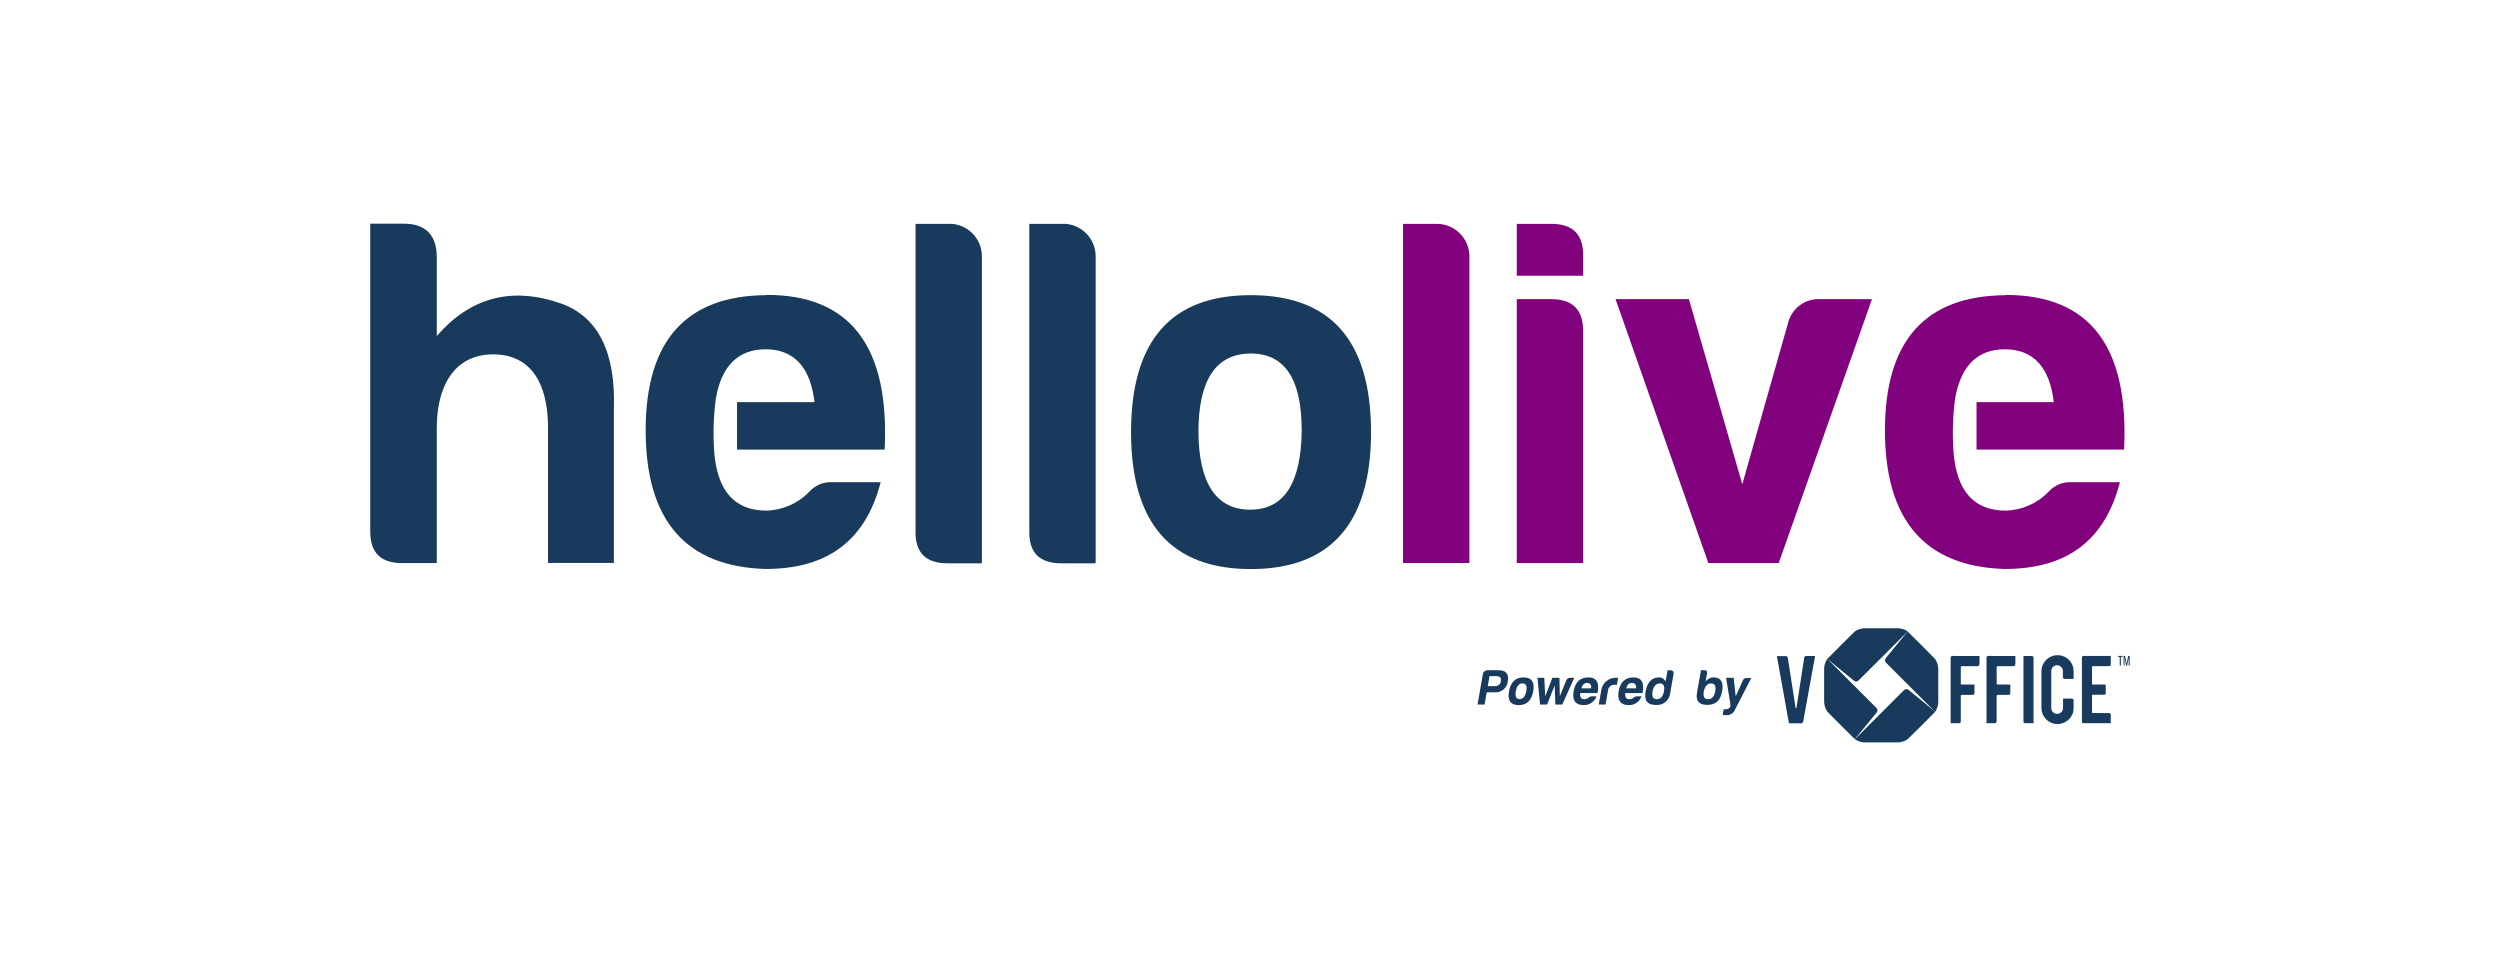
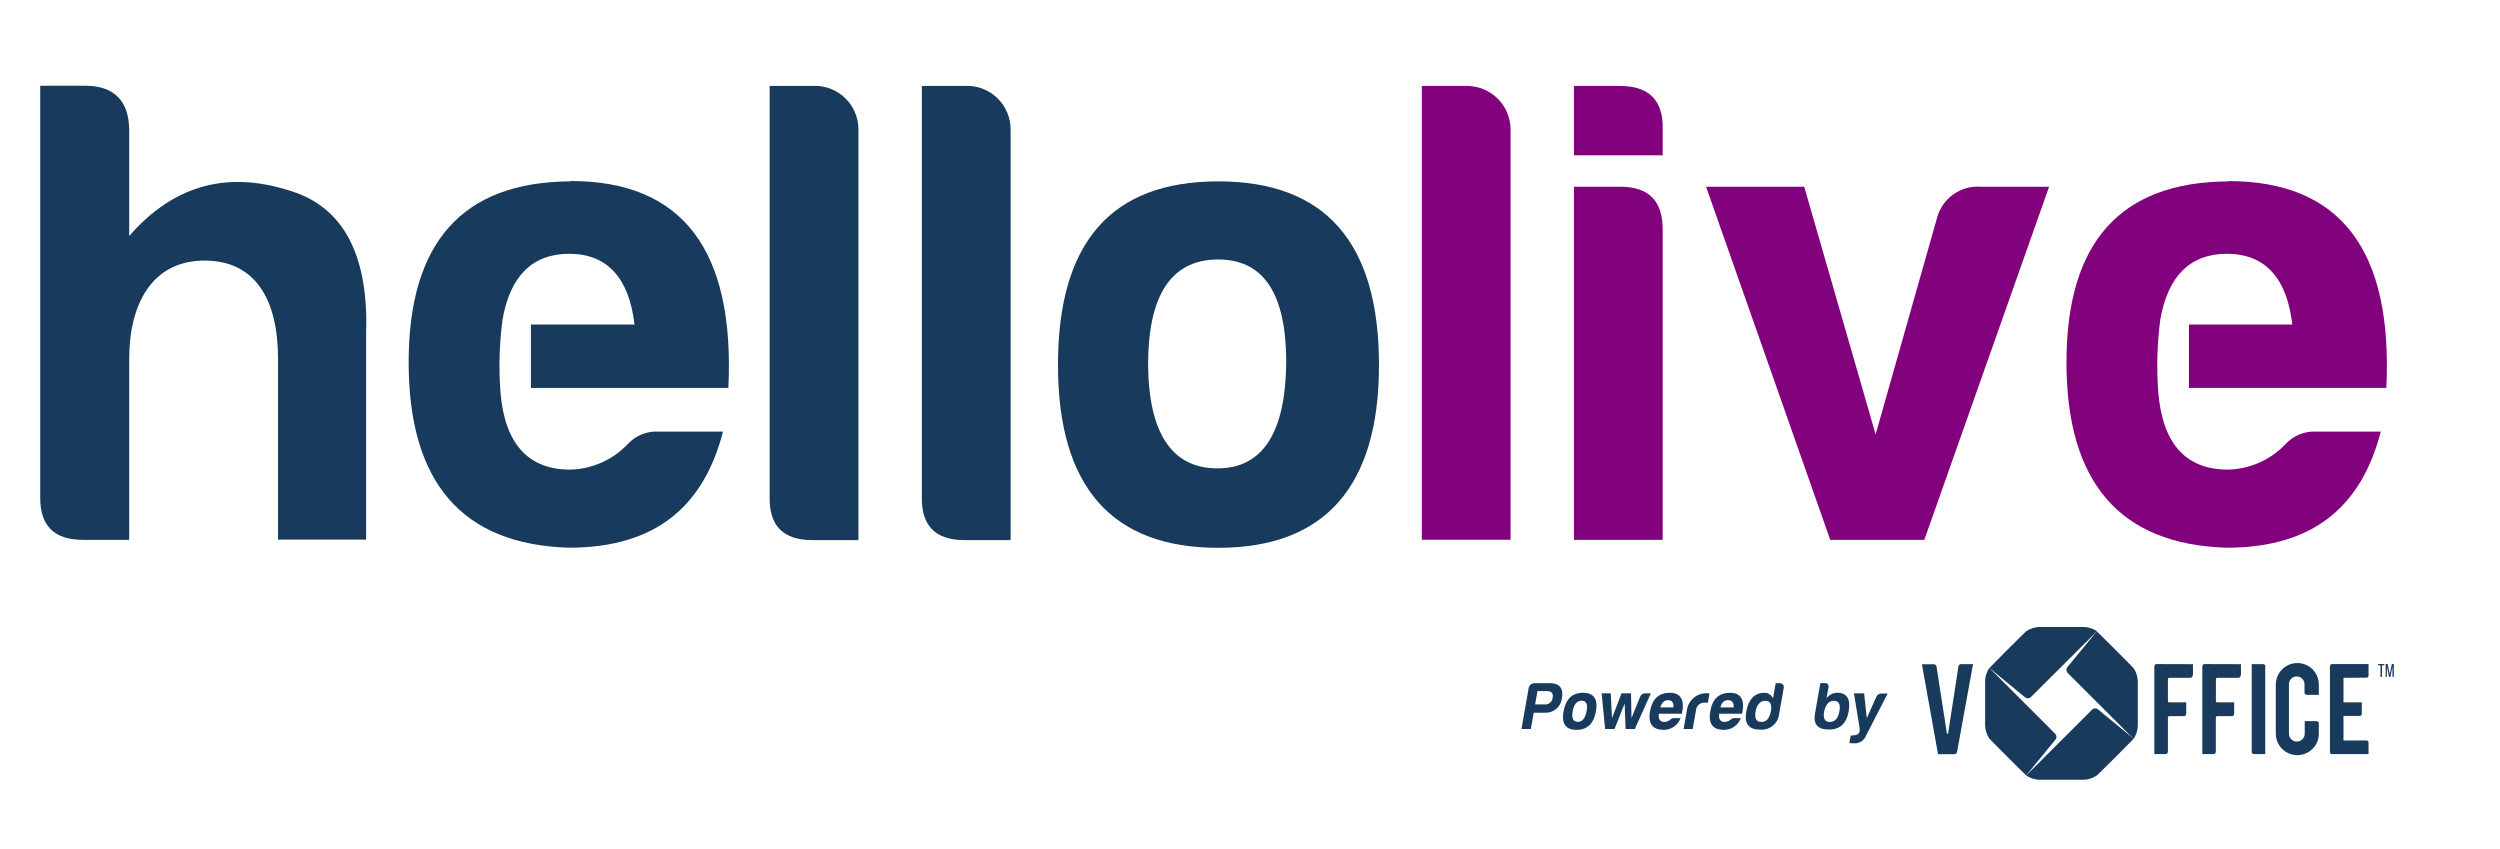
- <svg xmlns="http://www.w3.org/2000/svg" id="Layer_1" data-name="Layer 1" viewBox="0 0 595.28 230.07">
-   <defs>
-     <style>.cls-1{fill:#183a5c;}.cls-2{fill:#82027e;}</style>
-   </defs>
-   <path class="cls-1" d="M133.67,72.3C121.91,68.15,112.05,70.76,104,80V61.26c0-5.23-2.61-8-7.84-8h-8v73.35h0c0,4.94,2.45,7.47,7.58,7.47H104l-.16-.12.16.08v-32.2c0-9.62,4-17.46,13.42-17.46,9,0,13.07,6.89,13.07,17.46v32.2h15.68V97.6q.72-20.47-12.47-25.3" />
-   <path class="cls-1" d="M226.21,53.3H218v68.48h0v4.63c-.12,5.11,2.37,7.72,7.6,7.72h8.2l-.2-.15.2.11V61a7.76,7.76,0,0,0-7.6-7.72" />
-   <path class="cls-1" d="M253.29,53.3h-8.2v68.48h0v4.63c-.12,5.11,2.37,7.72,7.6,7.72h8.2l-.32-.24.32.2V61a7.76,7.76,0,0,0-7.6-7.72" />
-   <path class="cls-1" d="M297.84,70.28c-19,0-28.52,10.81-28.52,32.67,0,21.62,9.51,32.55,28.52,32.55s28.62-10.93,28.62-32.55c0-21.86-9.62-32.67-28.62-32.67m-.12,51.08c-8.08,0-12.24-6.18-12.36-18.41,0-12.47,4.16-18.77,12.48-18.77,8.07,0,12.11,6.06,12.11,18.3-.12,12.47-4.15,18.88-12.23,18.88" />
-   <path class="cls-1" d="M182.49,70.28c-19.12.12-28.75,10.81-28.75,32.2s9.51,32.43,28.52,33c15.44,0,24-7.36,27.44-20.67H198.06a6.9,6.9,0,0,0-5.35,2.26,14.59,14.59,0,0,1-10.22,4.51c-7.5,0-11.62-4.61-12.4-13.68h0a62.42,62.42,0,0,1,.36-13c1.33-7.74,5.32-11.73,11.85-11.73,6.77,0,10.69,4.28,11.64,12.59H175.5v11.29h35.15q1.77-36.89-28.16-36.83" />
-   <path class="cls-2" d="M349.88,61v73.06h-15.8V53.3h8.19A7.76,7.76,0,0,1,349.88,61Z" />
-   <path class="cls-2" d="M369.36,53.3c5.23,0,7.72,2.61,7.6,7.72v4.63h-15.8V53.3Zm0,17.93c5.11,0,7.6,2.5,7.6,7.61v55.24h-15.8V71.23Z" />
-   <path class="cls-2" d="M445.74,71.23l-22.21,62.85H406.78l-22.1-62.85h17.47l12.71,44.08,10.92-38.49a7.48,7.48,0,0,1,7.73-5.59Z" />
-   <path class="cls-2" d="M477.58,70.29c-19.13.12-28.75,10.81-28.75,32.19s9.51,32.43,28.51,33c15.45,0,24-7.36,27.44-20.67H493.14a6.9,6.9,0,0,0-5.34,2.26,14.6,14.6,0,0,1-10.22,4.51c-7.5,0-11.62-4.6-12.4-13.68h0a62.8,62.8,0,0,1,.35-13c1.34-7.74,5.32-11.73,11.85-11.73,6.78,0,10.69,4.28,11.65,12.59h-18.4v11.29h35.14c1.19-24.59-8.19-36.82-28.15-36.82" />
-   <path class="cls-1" d="M464.82,156.19c-.32,0-.35.43-.35.54v15.48h2.07c.32,0,.35-.43.35-.55v-6a.26.26,0,0,1,.18-.2h2.73c.29,0,.34-.36.35-.51V163h-3.1a.23.23,0,0,1-.16-.24v-3.91a.25.25,0,0,1,.26-.22h3.72c.49,0,.48-.66.48-.66v-1.76Z" />
-   <path class="cls-1" d="M473.36,156.19c-.32,0-.35.43-.35.54v15.48h2.06c.32,0,.35-.43.35-.55v-6a.28.28,0,0,1,.19-.2h2.72c.3,0,.34-.36.35-.51V163h-3.09a.23.23,0,0,1-.16-.24v-3.91a.25.25,0,0,1,.26-.22h3.73c.49,0,.47-.66.47-.66v-1.76Z" />
-   <path class="cls-1" d="M441.47,162.11l-6.36-5.22c.12-.17,6.38-6.43,6.56-6.55a4.47,4.47,0,0,1,2.26-.75H452a4.5,4.5,0,0,1,2.26.75L442.57,162A.8.8,0,0,1,441.47,162.11Z" />
-   <path class="cls-1" d="M453.34,162l0,0Z" />
-   <path class="cls-1" d="M449,156.73l5.22-6.36c.18.12,6.44,6.37,6.56,6.55a4.5,4.5,0,0,1,.75,2.26v8.06a4.5,4.5,0,0,1-.75,2.26l-11.67-11.67A.81.81,0,0,1,449,156.73Z" />
-   <path class="cls-1" d="M454.43,164.25l6.36,5.22c-.12.18-6.38,6.44-6.56,6.55a4.48,4.48,0,0,1-2.25.76h-8.06a4.52,4.52,0,0,1-2.26-.76l11.67-11.66A.8.8,0,0,1,454.43,164.25Z" />
-   <path class="cls-1" d="M446.87,169.64,441.66,176c-.18-.12-6.44-6.38-6.56-6.56a4.47,4.47,0,0,1-.75-2.26v-8.05a4.47,4.47,0,0,1,.75-2.26l11.67,11.67A.8.8,0,0,1,446.87,169.64Z" />
-   <path class="cls-1" d="M429.36,171.81h0l2.84-15.61h-2.09a.5.5,0,0,0-.5.36l-1.85,12a.12.12,0,0,1-.21,0l-1.86-12a.51.51,0,0,0-.49-.33h-2.1l2.87,16h2.92A.5.5,0,0,0,429.36,171.81Z" />
-   <path class="cls-1" d="M483.81,156.2h-2v15.67c0,.3.4.34.4.34h2V156.54C484.21,156.24,483.81,156.2,483.81,156.2Z" />
-   <path class="cls-1" d="M491.24,161.33v0Z" />
-   <path class="cls-1" d="M491.64,161.67h2.11v-1.83a3.81,3.81,0,0,0-3.82-3.83,3.84,3.84,0,0,0-3.84,3.83v8.74a3.83,3.83,0,0,0,6.53,2.71,3.66,3.66,0,0,0,1.13-2.71v-1.88c0-.3-.4-.35-.4-.35h-2.11v2.21a1.31,1.31,0,0,1-.41,1,1.4,1.4,0,0,1-2,0,1.34,1.34,0,0,1-.4-1V159.8a1.38,1.38,0,0,1,2.36-1,1.31,1.31,0,0,1,.41,1v1.55C491.26,161.63,491.64,161.67,491.64,161.67Z" />
-   <path class="cls-1" d="M502.26,158.61c.1,0,.33-.09.34-.32v-2.1h-6.53c-.3,0-.34.4-.34.4v15.22s0,.4.34.4h6.53v-2.1c0-.23-.24-.3-.34-.32h-4.12v-4.37h2.91c.11,0,.34-.09.35-.32V163h-3.26v-4.37Z" />
-   <path class="cls-1" d="M504.73,158.47v-2.06h-.42v-.23h1.1v.23H505v2.06Z" />
-   <path class="cls-1" d="M506.5,158.47h-.25l-.38-1.83v1.83h-.22v-2.29H506l.38,1.83.37-1.83h.35v2.29h-.24v-1.85Z" />
-   <path class="cls-1" d="M356.06,164.85H354l-.51,2.9h-1.67l1.28-7.29a1.09,1.09,0,0,1,1-.87h2.77c1.73,0,2.46.92,2.16,2.63A2.89,2.89,0,0,1,356.06,164.85Zm-.16-1.48a1.31,1.31,0,0,0,1.47-1.18c.14-.79-.19-1.19-1-1.19h-1.7l-.42,2.37Z" />
-   <path class="cls-1" d="M365.08,164.61c-.39,2.18-1.55,3.29-3.47,3.29s-2.69-1.11-2.3-3.29,1.54-3.31,3.46-3.31S365.47,162.4,365.08,164.61Zm-4.15,0c-.21,1.23.1,1.86.92,1.86s1.33-.65,1.57-1.91-.08-1.85-.9-1.85S361.15,163.34,360.93,164.61Z" />
-   <path class="cls-1" d="M374.85,161.4,372,167.75h-1.65l-.16-4.55-1.81,4.55h-1.67l-.62-6.35h1.62l.23,4.41,1.69-4.41h1.69l.09,4.41,1.54-3.82a.92.92,0,0,1,.88-.59Z" />
-   <path class="cls-1" d="M377,167.9c-1.91-.06-2.67-1.18-2.29-3.34s1.54-3.24,3.48-3.26,2.74,1.24,2.18,3.73h-4.1c-.11,1,.22,1.46,1,1.46a1.76,1.76,0,0,0,1.11-.46.88.88,0,0,1,.58-.22h1.18A3.18,3.18,0,0,1,377,167.9Zm-.5-4h2.38c.06-.85-.27-1.28-.95-1.28S376.8,163,376.54,163.89Z" />
-   <path class="cls-1" d="M381.26,164.47a3.48,3.48,0,0,1,3.8-3.07h.23l-.29,1.66h-.54a1.47,1.47,0,0,0-1.58,1.39l-.58,3.3h-1.62Z" />
-   <path class="cls-1" d="M387.72,167.9c-1.91-.06-2.67-1.18-2.29-3.34s1.54-3.24,3.48-3.26,2.74,1.24,2.18,3.73H387c-.11,1,.22,1.46,1,1.46a1.76,1.76,0,0,0,1.11-.46.86.86,0,0,1,.58-.22h1.18A3.18,3.18,0,0,1,387.72,167.9Zm-.5-4h2.38c0-.85-.27-1.28-1-1.28S387.48,163,387.22,163.89Z" />
-   <path class="cls-1" d="M398.51,160.39,397.7,165a3.14,3.14,0,0,1-3.48,2.85c-2,0-2.76-1.11-2.38-3.22s1.41-3.27,3.11-3.33a1.64,1.64,0,0,1,1.64,1l.48-2.7h.79A.66.66,0,0,1,398.51,160.39Zm-5,4.17c-.24,1.28.08,1.93,1,1.93s1.48-.65,1.71-1.93-.16-1.83-1-1.83S393.76,163.33,393.49,164.56Z" />
-   <path class="cls-1" d="M406.11,162.29a2.41,2.41,0,0,1,2-1q2.52.09,1.95,3.33t-3.52,3.22c-2,0-2.81-.94-2.47-2.85l.95-5.41h.8c.53,0,.75.27.65.8Zm-.4,2.27c-.24,1.28.08,1.93,1,1.93s1.48-.65,1.71-1.93-.16-1.83-1-1.83S406,163.33,405.71,164.56Z" />
-   <path class="cls-1" d="M410.86,168.88c.88,0,1.27-.43,1.16-1.27L411,161.4h1.81l.48,4.41L415,162a.87.87,0,0,1,.86-.56H417l-3.82,7.43a2.15,2.15,0,0,1-2.33,1.41,1.8,1.8,0,0,1-.66-.05l.23-1.31Z" />
+ <svg xmlns="http://www.w3.org/2000/svg" width="221" height="75" viewBox="0 0 221 75" fill="none">
+   <path d="M26.157 17.036C20.317 14.975 15.42 16.271 11.422 20.861V11.553C11.422 8.955 10.126 7.579 7.529 7.579H3.556V44.012C3.556 46.465 4.773 47.722 7.32 47.722H11.422L11.343 47.662L11.422 47.702V31.709C11.422 26.93 13.409 23.036 18.087 23.036C22.557 23.036 24.578 26.459 24.578 31.709V47.702H32.365V29.603C32.604 22.825 30.539 18.636 26.172 17.036" fill="#183A5C" />
+   <path d="M72.115 7.599H68.038V41.613V43.912C67.979 46.45 69.215 47.747 71.813 47.747H75.885L75.786 47.672L75.885 47.727V11.424C75.88 10.419 75.483 9.455 74.778 8.739C74.072 8.023 73.115 7.61 72.111 7.589" fill="#183A5C" />
+   <path d="M85.564 7.599H81.492V41.613V43.912C81.432 46.45 82.669 47.747 85.266 47.747H89.339L89.18 47.627L89.339 47.727V11.424C89.334 10.419 88.936 9.455 88.231 8.739C87.526 8.023 86.569 7.61 85.564 7.589" fill="#183A5C" />
+   <path d="M107.689 16.033C98.253 16.033 93.525 21.402 93.525 32.26C93.525 42.998 98.248 48.427 107.689 48.427C117.13 48.427 121.903 42.998 121.903 32.26C121.903 21.402 117.125 16.033 107.689 16.033ZM107.629 41.404C103.617 41.404 101.551 38.334 101.491 32.26C101.491 26.066 103.557 22.937 107.689 22.937C111.697 22.937 113.703 25.947 113.703 32.026C113.644 38.22 111.642 41.404 107.629 41.404Z" fill="#183A5C" />
+   <path d="M50.403 16.033C40.907 16.093 36.125 21.402 36.125 32.026C36.125 42.651 40.848 48.134 50.289 48.417C57.957 48.417 62.208 44.762 63.916 38.151H58.135C57.638 38.133 57.142 38.225 56.683 38.419C56.224 38.613 55.813 38.904 55.478 39.273C54.821 39.962 54.034 40.514 53.163 40.898C52.293 41.283 51.355 41.492 50.403 41.513C46.678 41.513 44.632 39.224 44.245 34.718C44.079 32.566 44.139 30.402 44.423 28.262C45.084 24.417 47.066 22.435 50.309 22.435C53.671 22.435 55.617 24.561 56.089 28.689H46.931V34.296H64.388C64.974 22.081 60.312 15.983 50.403 16.003" fill="#183A5C" />
+   <path d="M133.534 11.424V47.712H125.687V7.599H129.754C130.758 7.619 131.715 8.029 132.421 8.744C133.127 9.458 133.526 10.42 133.534 11.424V11.424Z" fill="#82027E" />
+   <path d="M143.208 7.599C145.805 7.599 147.042 8.896 146.982 11.434V13.733H139.136V7.599H143.208ZM143.208 16.505C145.746 16.505 146.982 17.747 146.982 20.285V47.722H139.136V16.505H143.208Z" fill="#82027E" />
+   <path d="M181.141 16.505L170.11 47.722H161.792L150.816 16.505H159.492L165.805 38.399L171.228 19.282C171.444 18.444 171.947 17.709 172.647 17.202C173.348 16.695 174.204 16.448 175.067 16.505H181.141Z" fill="#82027E" />
+   <path d="M196.953 16.038C187.453 16.098 182.675 21.407 182.675 32.026C182.675 42.646 187.398 48.134 196.834 48.417C204.507 48.417 208.753 44.762 210.462 38.151H204.681C204.184 38.134 203.689 38.226 203.231 38.42C202.773 38.614 202.363 38.905 202.029 39.273C200.701 40.663 198.875 41.469 196.953 41.513C193.228 41.513 191.182 39.228 190.795 34.718C190.629 32.566 190.688 30.402 190.969 28.262C191.634 24.417 193.611 22.435 196.854 22.435C200.221 22.435 202.163 24.561 202.64 28.689H193.502V34.296H210.953C211.544 22.083 206.886 16.008 196.973 16.008" fill="#82027E" />
+   <path d="M190.616 58.704C190.457 58.704 190.442 58.917 190.442 58.972V66.661H191.47C191.629 66.661 191.644 66.447 191.644 66.387V63.407C191.649 63.384 191.659 63.363 191.675 63.345C191.691 63.328 191.711 63.315 191.734 63.308H193.089C193.233 63.308 193.258 63.129 193.263 63.055V62.086H191.724C191.699 62.078 191.677 62.062 191.663 62.041C191.648 62.019 191.642 61.993 191.644 61.967V60.025C191.648 59.994 191.663 59.965 191.687 59.945C191.711 59.925 191.742 59.914 191.773 59.916H193.621C193.864 59.916 193.859 59.588 193.859 59.588V58.714L190.616 58.704Z" fill="#183A5C" />
+   <path d="M194.857 58.704C194.698 58.704 194.684 58.917 194.684 58.972V66.661H195.707C195.866 66.661 195.88 66.447 195.88 66.387V63.407C195.886 63.384 195.898 63.363 195.915 63.345C195.931 63.328 195.952 63.315 195.975 63.308H197.326C197.475 63.308 197.494 63.129 197.499 63.055V62.086H195.965C195.94 62.078 195.919 62.062 195.904 62.041C195.89 62.019 195.883 61.993 195.885 61.967V60.025C195.889 59.994 195.905 59.965 195.929 59.945C195.952 59.925 195.983 59.914 196.015 59.916H197.867C198.11 59.916 198.1 59.588 198.1 59.588V58.714L194.857 58.704Z" fill="#183A5C" />
+   <path d="M179.02 61.644L175.861 59.051C175.921 58.967 179.03 55.858 179.119 55.798C179.453 55.575 179.841 55.446 180.242 55.425H184.249C184.65 55.447 185.038 55.575 185.372 55.798L179.566 61.589C179.5 61.667 179.406 61.716 179.304 61.726C179.202 61.736 179.1 61.707 179.02 61.644V61.644Z" fill="#183A5C" />
+   <path d="M182.76 58.972L185.352 55.813C185.441 55.873 188.55 58.977 188.61 59.066C188.833 59.4 188.961 59.788 188.982 60.189V64.192C188.961 64.593 188.833 64.981 188.61 65.315L182.814 59.518C182.738 59.451 182.689 59.357 182.679 59.256C182.669 59.154 182.698 59.053 182.76 58.972V58.972Z" fill="#183A5C" />
+   <path d="M185.456 62.707L188.615 65.3C188.555 65.389 185.446 68.498 185.357 68.553C185.025 68.777 184.639 68.907 184.239 68.93H180.237C179.835 68.907 179.448 68.777 179.114 68.553L184.91 62.762C184.976 62.684 185.07 62.635 185.172 62.625C185.274 62.614 185.376 62.644 185.456 62.707V62.707Z" fill="#183A5C" />
+   <path d="M181.702 65.384L179.114 68.543C179.025 68.483 175.916 65.374 175.856 65.285C175.633 64.951 175.504 64.563 175.484 64.162V60.164C175.504 59.763 175.633 59.375 175.856 59.041L181.652 64.838C181.729 64.905 181.777 64.999 181.786 65.101C181.796 65.203 181.765 65.304 181.702 65.384Z" fill="#183A5C" />
+   <path d="M173.006 66.462L174.416 58.709H173.378C173.323 58.706 173.268 58.723 173.223 58.755C173.178 58.788 173.145 58.834 173.13 58.887L172.211 64.848C172.206 64.857 172.198 64.865 172.189 64.87C172.18 64.876 172.17 64.878 172.159 64.878C172.148 64.878 172.138 64.876 172.129 64.87C172.12 64.865 172.112 64.857 172.107 64.848L171.183 58.887C171.165 58.838 171.131 58.796 171.088 58.767C171.044 58.737 170.992 58.722 170.94 58.724H169.897L171.322 66.671H172.772C172.829 66.668 172.884 66.646 172.926 66.608C172.969 66.57 172.997 66.518 173.006 66.462V66.462Z" fill="#183A5C" />
+   <path d="M200.047 58.709H199.054V66.492C199.054 66.641 199.253 66.661 199.253 66.661H200.246V58.877C200.246 58.728 200.047 58.709 200.047 58.709Z" fill="#183A5C" />
+   <path d="M203.936 61.425H204.984V60.517C204.985 60.267 204.937 60.019 204.842 59.788C204.747 59.557 204.608 59.347 204.431 59.17C204.255 58.993 204.045 58.853 203.815 58.758C203.584 58.662 203.336 58.614 203.087 58.614C202.582 58.614 202.097 58.815 201.74 59.171C201.382 59.528 201.181 60.012 201.18 60.517V64.858C201.18 65.233 201.292 65.6 201.501 65.912C201.709 66.224 202.006 66.468 202.353 66.611C202.699 66.755 203.081 66.793 203.449 66.721C203.818 66.648 204.156 66.468 204.423 66.204C204.604 66.03 204.747 65.821 204.844 65.589C204.941 65.358 204.988 65.109 204.984 64.858V63.924C204.984 63.775 204.785 63.75 204.785 63.75H203.737V64.848C203.741 64.94 203.724 65.032 203.689 65.118C203.654 65.204 203.601 65.281 203.534 65.344C203.469 65.41 203.392 65.463 203.306 65.499C203.221 65.535 203.129 65.553 203.037 65.553C202.944 65.553 202.853 65.535 202.768 65.499C202.682 65.463 202.605 65.41 202.54 65.344C202.475 65.28 202.423 65.202 202.389 65.117C202.355 65.031 202.339 64.94 202.342 64.848V60.497C202.339 60.36 202.377 60.225 202.452 60.11C202.526 59.995 202.633 59.905 202.759 59.851C202.886 59.798 203.025 59.783 203.159 59.81C203.294 59.836 203.417 59.903 203.514 60C203.581 60.063 203.634 60.141 203.669 60.226C203.704 60.312 203.721 60.404 203.717 60.497V61.267C203.747 61.406 203.936 61.425 203.936 61.425Z" fill="#183A5C" />
+   <path d="M209.21 59.906C209.26 59.906 209.374 59.861 209.379 59.747V58.704H206.136C205.987 58.704 205.967 58.902 205.967 58.902V66.462C205.967 66.462 205.967 66.661 206.136 66.661H209.379V65.618C209.379 65.503 209.26 65.469 209.21 65.459H207.164V63.288H208.609C208.664 63.288 208.778 63.243 208.783 63.129V62.086H207.164V59.916L209.21 59.906Z" fill="#183A5C" />
+   <path d="M210.437 59.836V58.813H210.228V58.699H210.774V58.813H210.571V59.836H210.437Z" fill="#183A5C" />
+   <path d="M211.316 59.836H211.192L211.003 58.927V59.836H210.894V58.699H211.067L211.256 59.608L211.44 58.699H211.614V59.836H211.494V58.917L211.316 59.836Z" fill="#183A5C" />
+   <path d="M136.603 63.005H135.58L135.326 64.445H134.497L135.133 60.825C135.157 60.708 135.218 60.602 135.308 60.524C135.398 60.446 135.511 60.4 135.629 60.392H137.005C137.864 60.392 138.227 60.849 138.078 61.699C138.045 62.063 137.874 62.402 137.6 62.645C137.326 62.888 136.969 63.017 136.603 63.005ZM136.523 62.27C136.61 62.281 136.698 62.274 136.782 62.251C136.866 62.227 136.945 62.187 137.013 62.132C137.081 62.077 137.137 62.009 137.179 61.932C137.22 61.855 137.245 61.771 137.253 61.684C137.323 61.291 137.159 61.093 136.757 61.093H135.913L135.704 62.27H136.523Z" fill="#183A5C" />
+   <path d="M141.082 62.886C140.889 63.969 140.313 64.52 139.359 64.52C138.406 64.52 138.023 63.969 138.217 62.886C138.411 61.803 138.982 61.242 139.935 61.242C140.889 61.242 141.276 61.788 141.082 62.886ZM139.021 62.886C138.917 63.497 139.071 63.81 139.478 63.81C139.886 63.81 140.139 63.487 140.258 62.861C140.377 62.235 140.218 61.942 139.811 61.942C139.404 61.942 139.131 62.255 139.021 62.886Z" fill="#183A5C" />
+   <path d="M145.935 61.291L144.519 64.445H143.7L143.62 62.185L142.721 64.445H141.892L141.584 61.291H142.389L142.503 63.482L143.342 61.291H144.181L144.226 63.482L144.991 61.584C145.025 61.496 145.085 61.421 145.163 61.369C145.241 61.316 145.334 61.289 145.428 61.291H145.935Z" fill="#183A5C" />
+   <path d="M147.002 64.52C146.054 64.49 145.676 63.934 145.865 62.861C146.054 61.788 146.63 61.252 147.593 61.242C148.557 61.232 148.954 61.858 148.676 63.094H146.64C146.585 63.591 146.749 63.819 147.136 63.819C147.341 63.81 147.536 63.73 147.688 63.591C147.767 63.521 147.87 63.482 147.976 63.482H148.562C148.447 63.799 148.233 64.07 147.952 64.257C147.672 64.444 147.339 64.536 147.002 64.52V64.52ZM146.754 62.533H147.936C147.966 62.111 147.802 61.897 147.464 61.897C147.126 61.897 146.903 62.086 146.774 62.528L146.754 62.533Z" fill="#183A5C" />
+   <path d="M149.118 62.816C149.169 62.365 149.396 61.952 149.749 61.667C150.102 61.382 150.553 61.247 151.005 61.291H151.119L150.975 62.116H150.707C150.61 62.108 150.512 62.121 150.42 62.151C150.328 62.182 150.242 62.231 150.169 62.296C150.096 62.36 150.037 62.438 149.994 62.526C149.952 62.614 149.927 62.709 149.922 62.806L149.634 64.445H148.83L149.118 62.816Z" fill="#183A5C" />
+   <path d="M152.326 64.52C151.378 64.49 151 63.934 151.189 62.861C151.378 61.788 151.954 61.252 152.917 61.242C153.881 61.232 154.278 61.858 154 63.094H151.969C151.914 63.591 152.078 63.819 152.465 63.819C152.67 63.81 152.865 63.73 153.016 63.591C153.095 63.52 153.198 63.481 153.304 63.482H153.89C153.775 63.799 153.561 64.072 153.279 64.259C152.998 64.445 152.664 64.537 152.326 64.52ZM152.078 62.533H153.26C153.26 62.111 153.126 61.897 152.763 61.897C152.401 61.897 152.207 62.086 152.078 62.528V62.533Z" fill="#183A5C" />
+   <path d="M157.685 60.79L157.282 63.08C157.265 63.287 157.205 63.489 157.108 63.673C157.011 63.857 156.878 64.02 156.717 64.152C156.556 64.284 156.37 64.382 156.17 64.441C155.971 64.5 155.761 64.518 155.554 64.495C154.561 64.495 154.183 63.944 154.372 62.896C154.561 61.848 155.072 61.272 155.917 61.242C156.087 61.228 156.258 61.269 156.404 61.358C156.55 61.447 156.665 61.581 156.731 61.738L156.97 60.397H157.362C157.411 60.397 157.459 60.408 157.503 60.428C157.547 60.449 157.586 60.479 157.616 60.517C157.647 60.554 157.67 60.598 157.681 60.646C157.693 60.693 157.694 60.742 157.685 60.79V60.79ZM155.202 62.861C155.082 63.497 155.241 63.819 155.698 63.819C156.155 63.819 156.433 63.497 156.547 62.861C156.662 62.225 156.468 61.952 156.051 61.952C155.634 61.952 155.326 62.25 155.192 62.861H155.202Z" fill="#183A5C" />
+   <path d="M161.459 61.733C161.572 61.577 161.722 61.449 161.895 61.363C162.068 61.276 162.259 61.233 162.452 61.237C163.287 61.267 163.61 61.818 163.421 62.891C163.232 63.964 162.649 64.497 161.673 64.49C160.679 64.49 160.277 64.023 160.446 63.075L160.918 60.387H161.315C161.578 60.387 161.688 60.522 161.638 60.785L161.459 61.733ZM161.26 62.861C161.141 63.497 161.3 63.819 161.757 63.819C162.214 63.819 162.492 63.497 162.606 62.861C162.721 62.225 162.527 61.952 162.11 61.952C161.693 61.952 161.404 62.25 161.26 62.861V62.861Z" fill="#183A5C" />
+   <path d="M163.818 65.007C164.255 65.007 164.449 64.793 164.394 64.376L163.888 61.291H164.787L165.025 63.482L165.874 61.589C165.907 61.504 165.966 61.431 166.042 61.381C166.119 61.331 166.21 61.306 166.301 61.311H166.867L164.97 65.002C164.888 65.234 164.728 65.431 164.517 65.558C164.306 65.686 164.057 65.737 163.813 65.702C163.703 65.714 163.592 65.706 163.485 65.677L163.6 65.026L163.818 65.007Z" fill="#183A5C" />
</svg>
